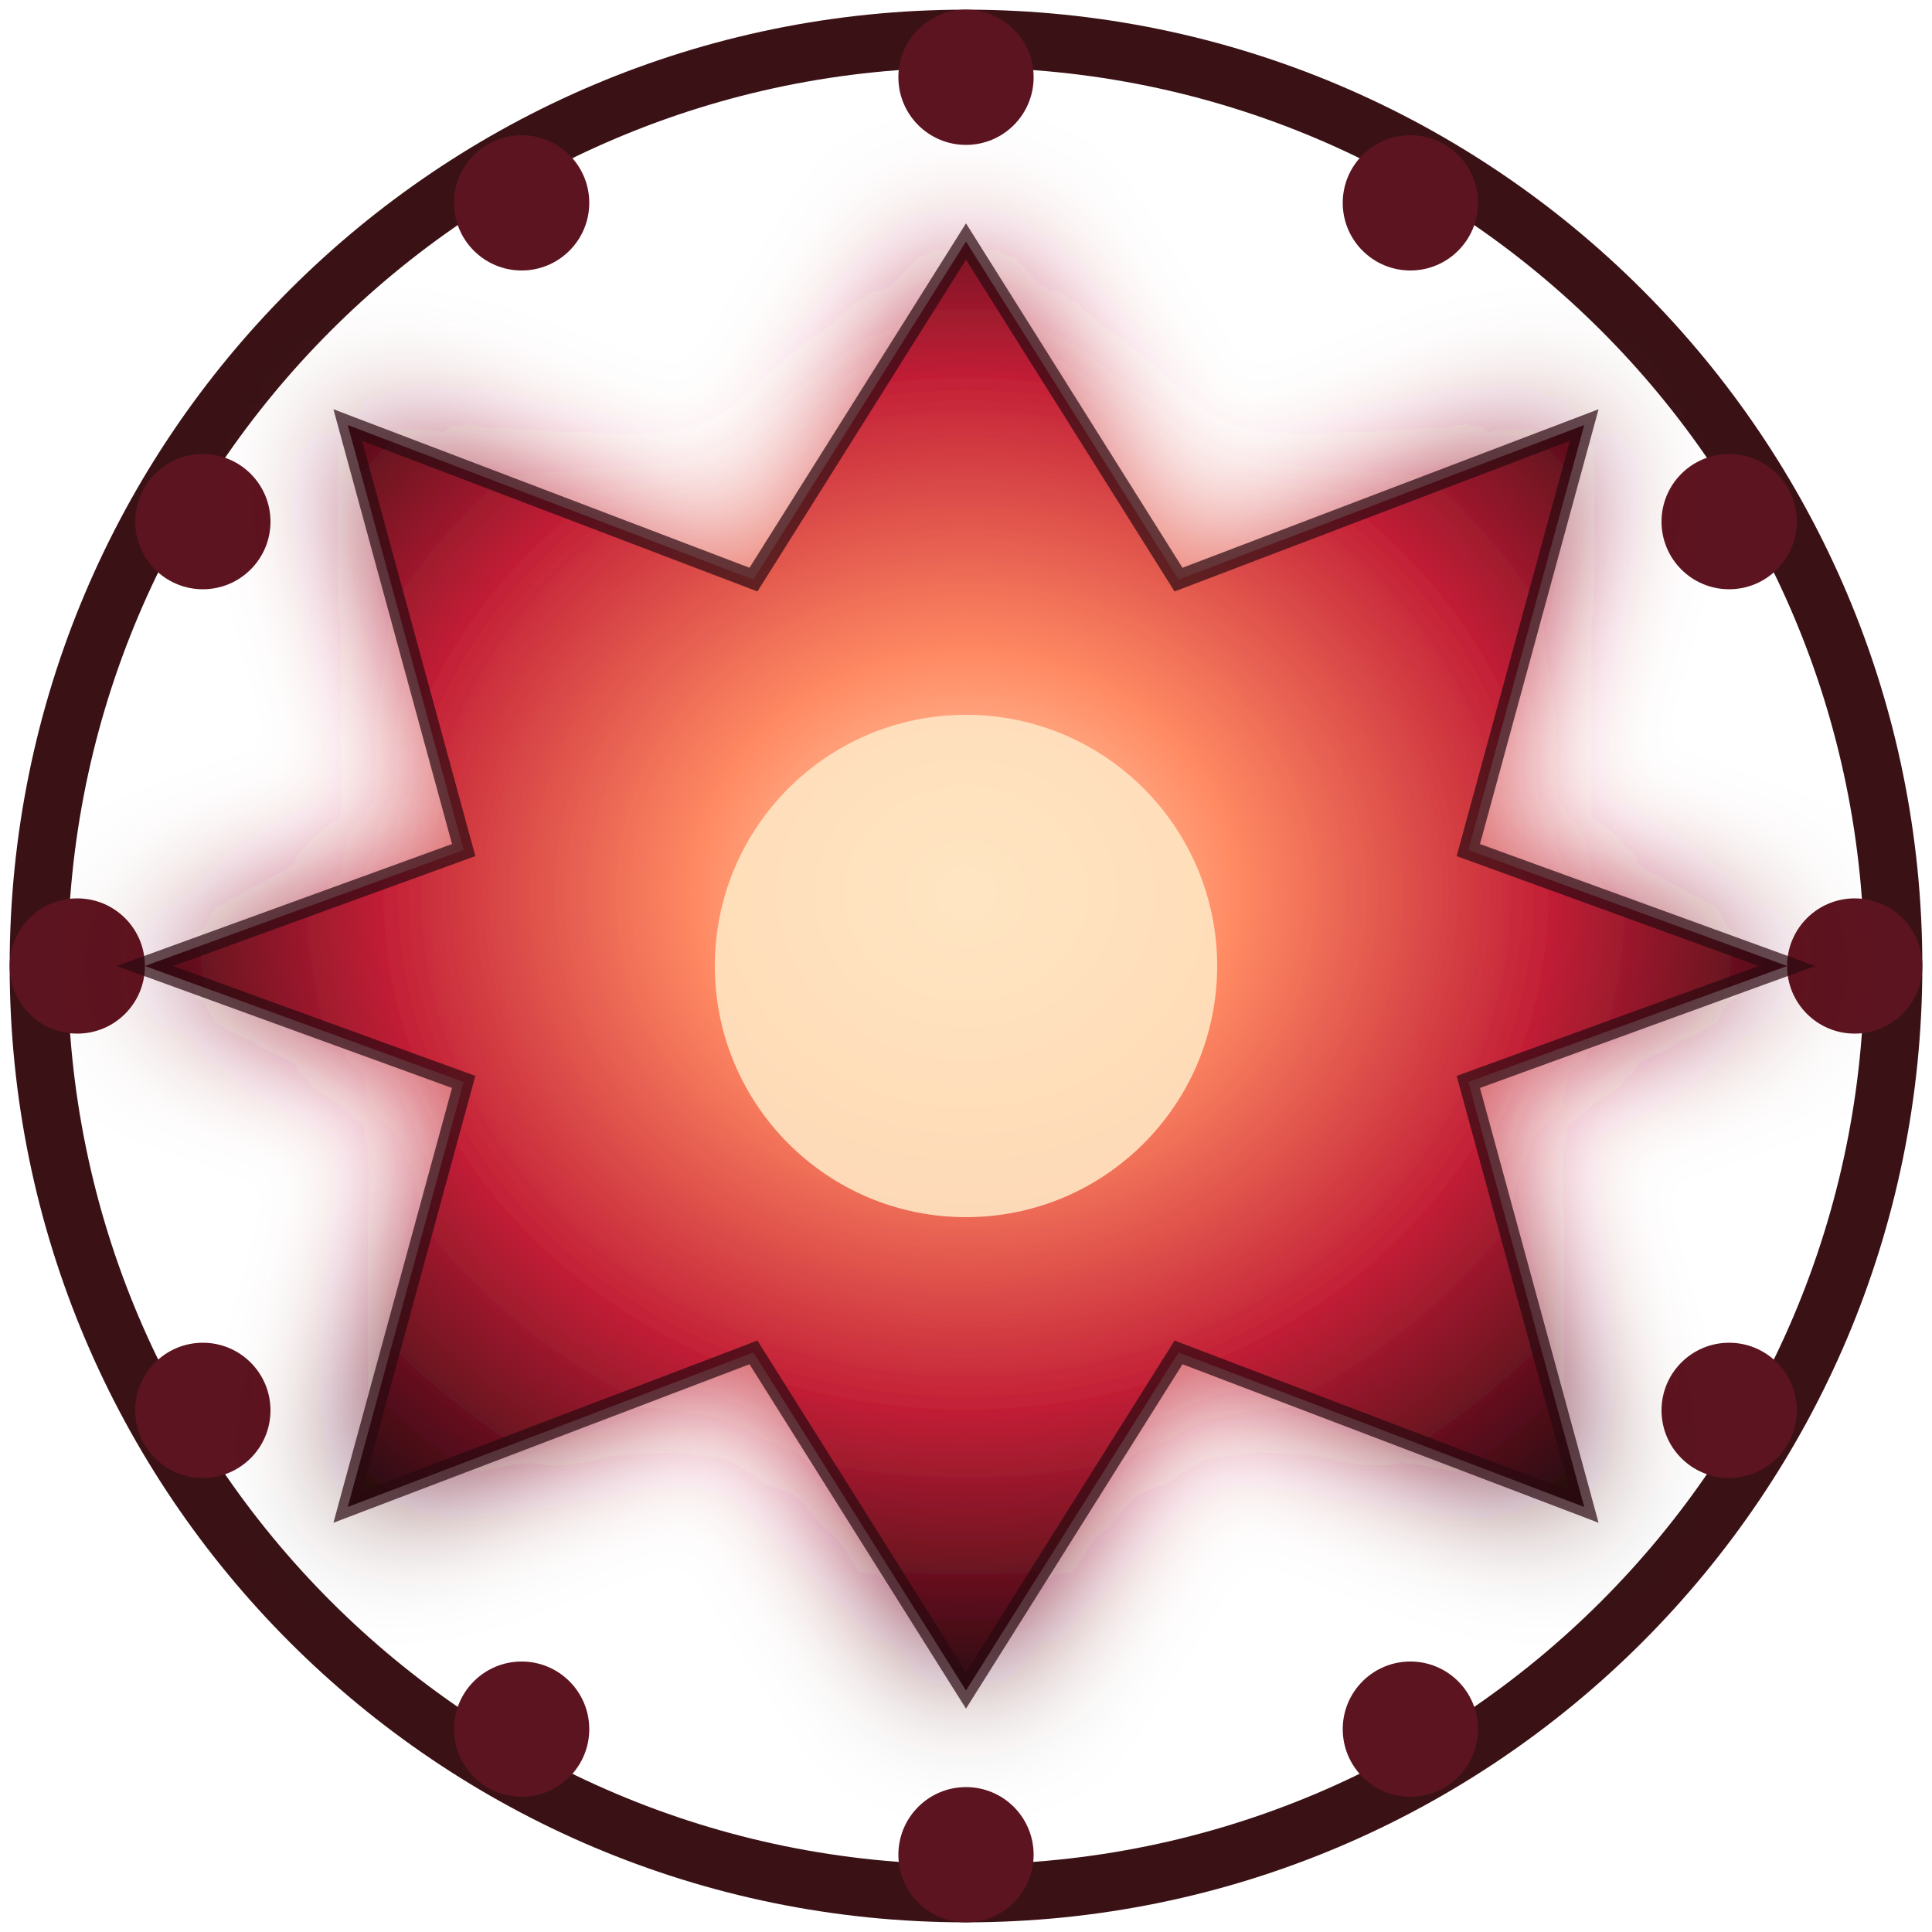
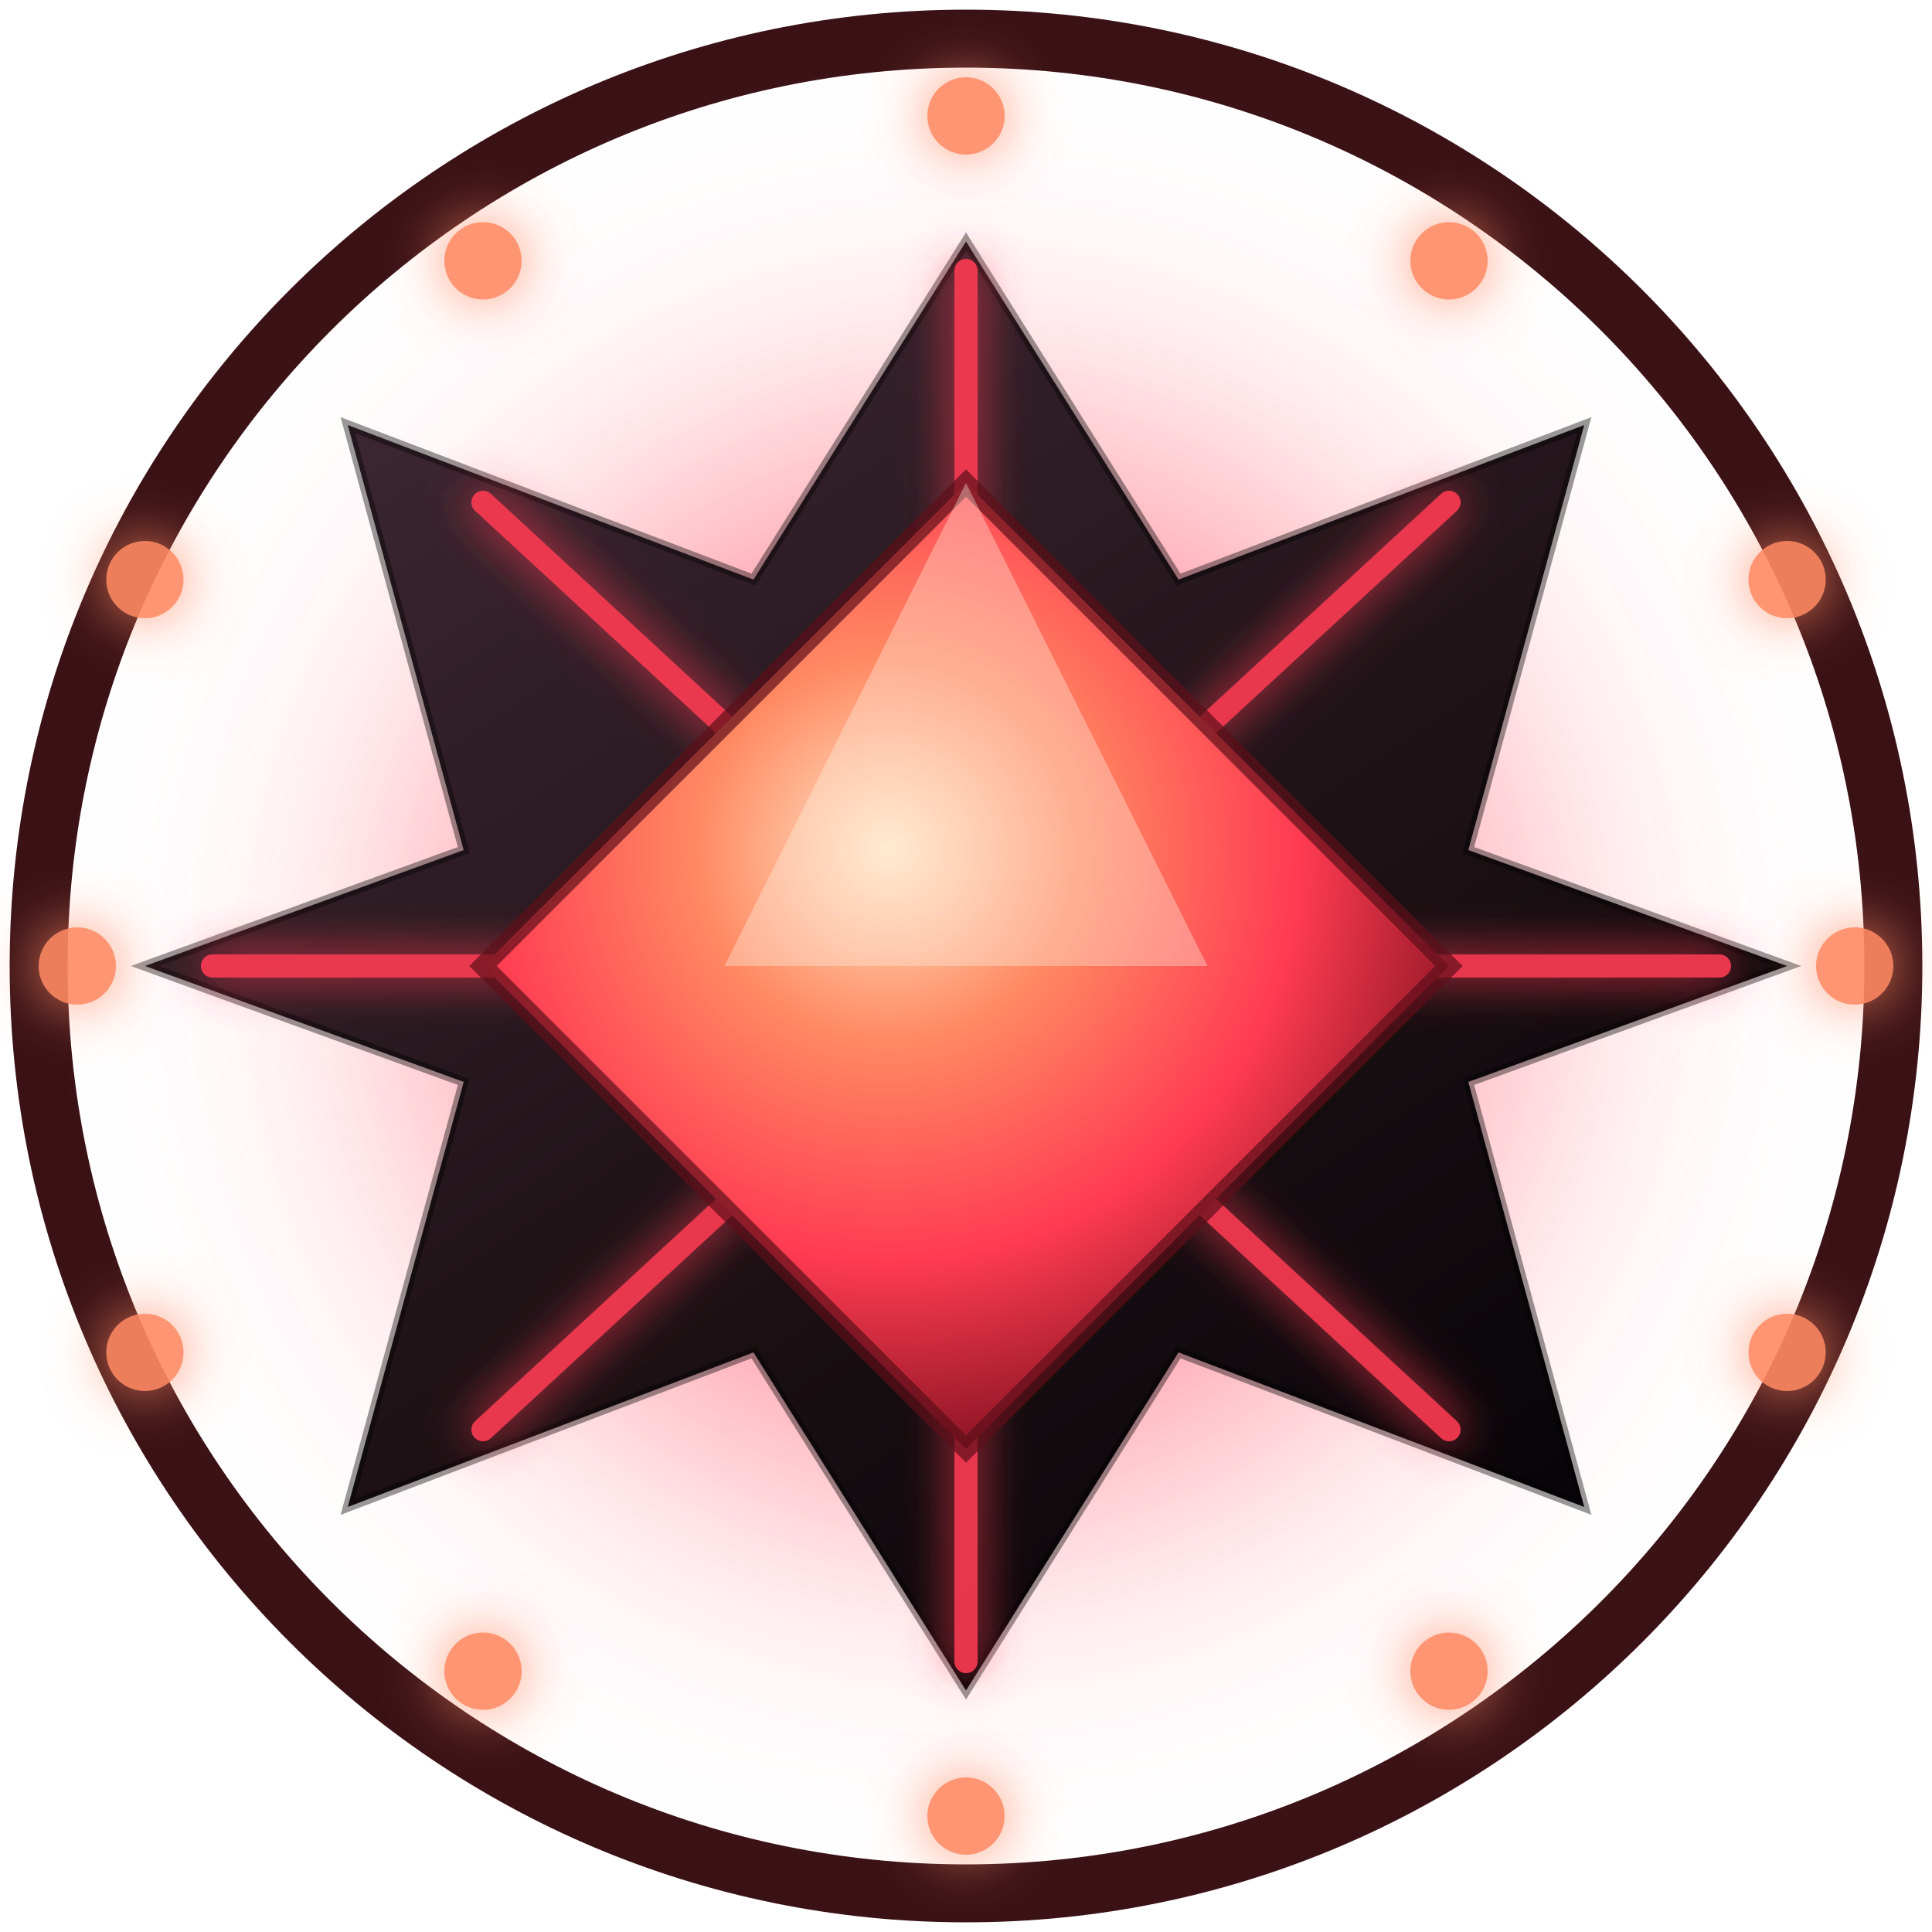
<svg xmlns="http://www.w3.org/2000/svg" viewBox="0 0 200 200">
  <defs>
-     <radialGradient id="core" cx="50%" cy="45%" r="55%">
-       <stop offset="0%" stop-color="#ffe6c2" />
+     <linearGradient id="rock" x1="20%" y1="10%" x2="80%" y2="90%">
+       <stop offset="0%" stop-color="#3a2530" />
+       <stop offset="55%" stop-color="#1e1216" />
+       <stop offset="100%" stop-color="#080508" />
+     </linearGradient>
+     <radialGradient id="gem" cx="42%" cy="38%" r="65%">
+       <stop offset="0%" stop-color="#ffe6c8" />
      <stop offset="30%" stop-color="#ff8a63" />
-       <stop offset="65%" stop-color="#c21f36" />
-       <stop offset="100%" stop-color="#2a0810" />
+       <stop offset="65%" stop-color="#ff3b52" />
+       <stop offset="100%" stop-color="#7a0f1d" />
    </radialGradient>
-     <filter id="glow" x="-60%" y="-60%" width="220%" height="220%">
-       <feGaussianBlur stdDeviation="7" result="b" />
+     <filter id="halo" x="-100%" y="-100%" width="300%" height="300%">
+       <feGaussianBlur stdDeviation="16" result="b" />
+       <feMerge>
+         <feMergeNode in="b" />
+       </feMerge>
+     </filter>
+     <filter id="crackGlow" x="-60%" y="-60%" width="220%" height="220%">
+       <feGaussianBlur stdDeviation="2.4" result="b" />
+       <feMerge>
+         <feMergeNode in="b" />
+         <feMergeNode in="SourceGraphic" />
+       </feMerge>
+     </filter>
+     <filter id="dotGlow" x="-150%" y="-150%" width="400%" height="400%">
+       <feGaussianBlur stdDeviation="3" result="b" />
      <feMerge>
        <feMergeNode in="b" />
        <feMergeNode in="SourceGraphic" />
      </feMerge>
    </filter>
  </defs>
  <circle cx="100" cy="100" r="96" fill="none" stroke="#3a1216" stroke-width="6" />
-   <g fill="#5c1420">
-     <circle cx="100" cy="8" r="7" />
-     <circle cx="146" cy="21" r="7" />
-     <circle cx="179" cy="54" r="7" />
-     <circle cx="192" cy="100" r="7" />
-     <circle cx="179" cy="146" r="7" />
-     <circle cx="146" cy="179" r="7" />
-     <circle cx="100" cy="192" r="7" />
-     <circle cx="54" cy="179" r="7" />
-     <circle cx="21" cy="146" r="7" />
-     <circle cx="8" cy="100" r="7" />
-     <circle cx="21" cy="54" r="7" />
-     <circle cx="54" cy="21" r="7" />
+   <circle cx="100" cy="100" r="56" fill="#ff3b52" opacity="0.55" filter="url(#halo)" />
+   <polygon points="100,25 122,60 164,44 152,88 185,100 152,112 164,156 122,140 100,175 78,140 36,156 48,112 15,100 48,88 36,44 78,60" fill="url(#rock)" stroke="#000" stroke-opacity="0.4" />
+   <g fill="none" stroke="#ff3b52" stroke-width="2.4" stroke-linecap="round" opacity="0.9" filter="url(#crackGlow)">
+     <path d="M100,68 L100,28" />
+     <path d="M132,100 L178,100" />
+     <path d="M100,132 L100,172" />
+     <path d="M68,100 L22,100" />
+     <path d="M124,76 L150,52" />
+     <path d="M124,124 L150,148" />
+     <path d="M76,124 L50,148" />
+     <path d="M76,76 L50,52" />
  </g>
-   <polygon points="100,25 122,60 164,44 152,88 185,100 152,112 164,156 122,140 100,175 78,140 36,156 48,112 15,100 48,88 36,44 78,60" fill="url(#core)" filter="url(#glow)" />
-   <polygon points="100,25 122,60 164,44 152,88 185,100 152,112 164,156 122,140 100,175 78,140 36,156 48,112 15,100 48,88 36,44 78,60" fill="none" stroke="#2a0810" stroke-width="2" opacity="0.7" />
-   <circle cx="100" cy="100" r="26" fill="#ffe6c2" opacity="0.9" />
+   <g fill="#ff8a63" opacity="0.9" filter="url(#dotGlow)">
+     <circle cx="100" cy="12" r="4" />
+     <circle cx="150" cy="27" r="4" />
+     <circle cx="185" cy="60" r="4" />
+     <circle cx="192" cy="100" r="4" />
+     <circle cx="185" cy="140" r="4" />
+     <circle cx="150" cy="173" r="4" />
+     <circle cx="100" cy="188" r="4" />
+     <circle cx="50" cy="173" r="4" />
+     <circle cx="15" cy="140" r="4" />
+     <circle cx="8" cy="100" r="4" />
+     <circle cx="15" cy="60" r="4" />
+     <circle cx="50" cy="27" r="4" />
+   </g>
+   <polygon points="100,50 150,100 100,150 50,100" fill="url(#gem)" />
+   <polygon points="100,50 150,100 100,150 50,100" fill="none" stroke="#5c0e18" stroke-width="2" opacity="0.7" />
+   <polygon points="100,50 125,100 100,100 75,100" fill="#fff3e6" opacity="0.35" />
</svg>
